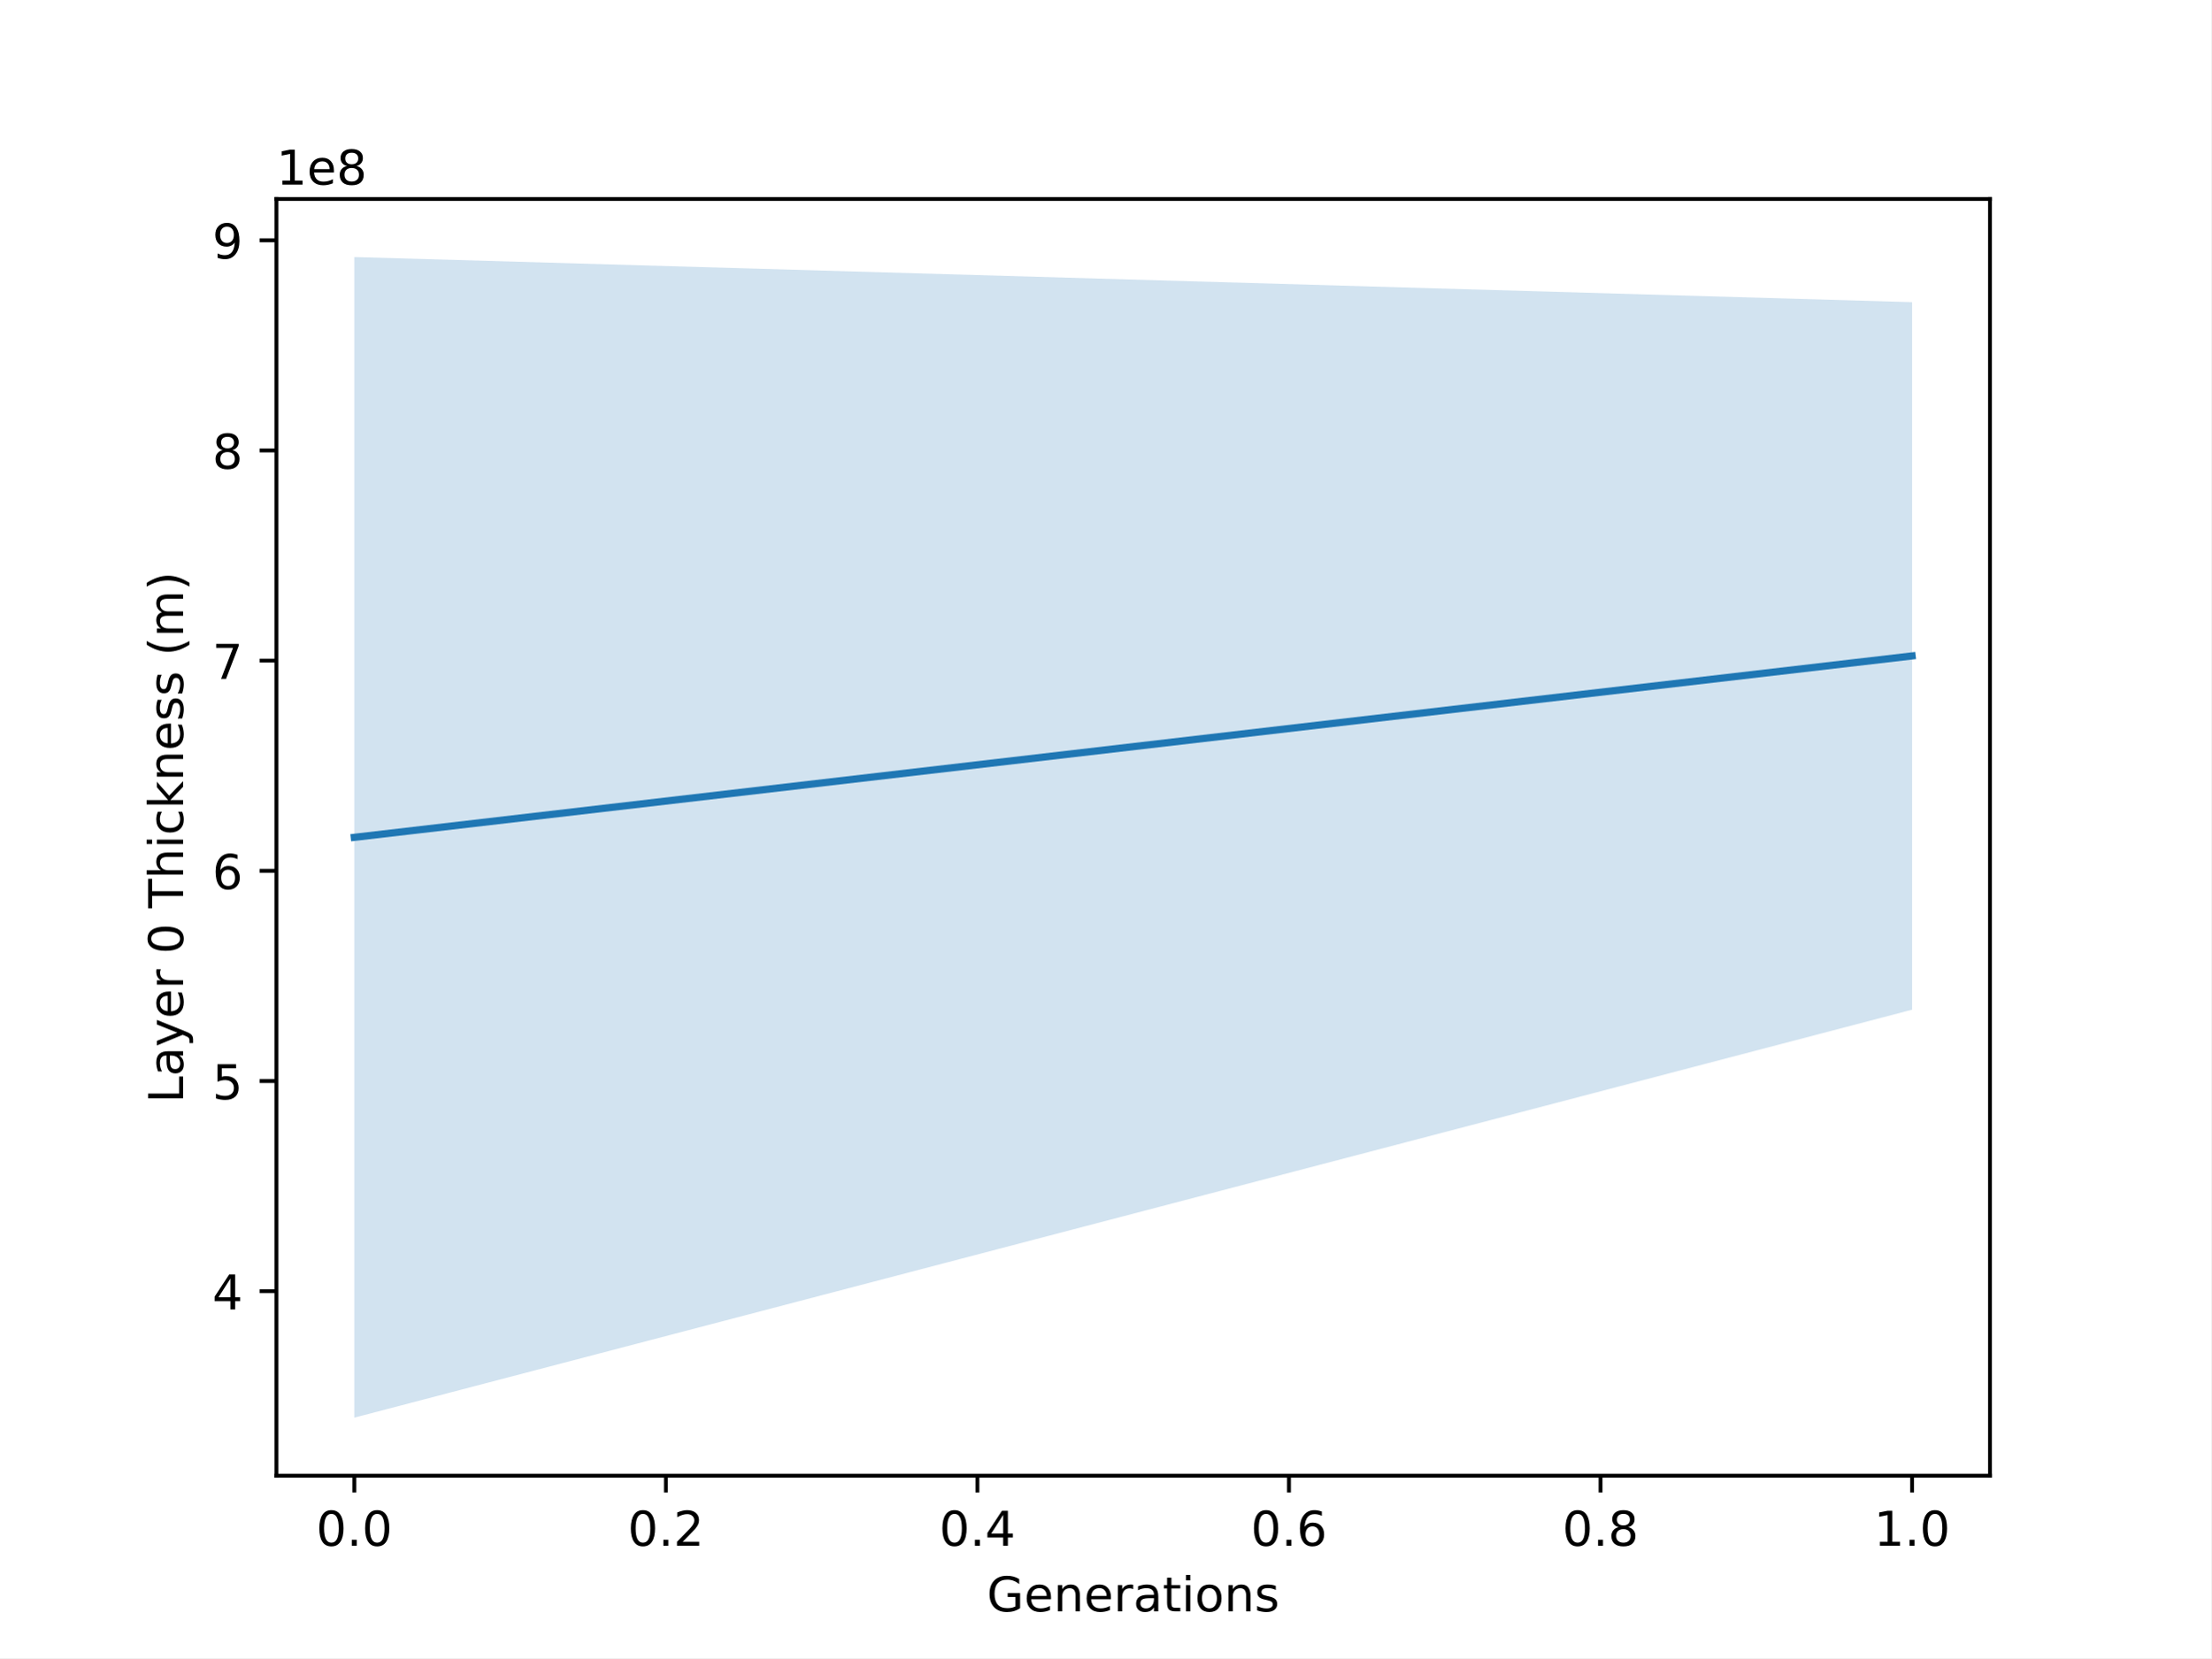
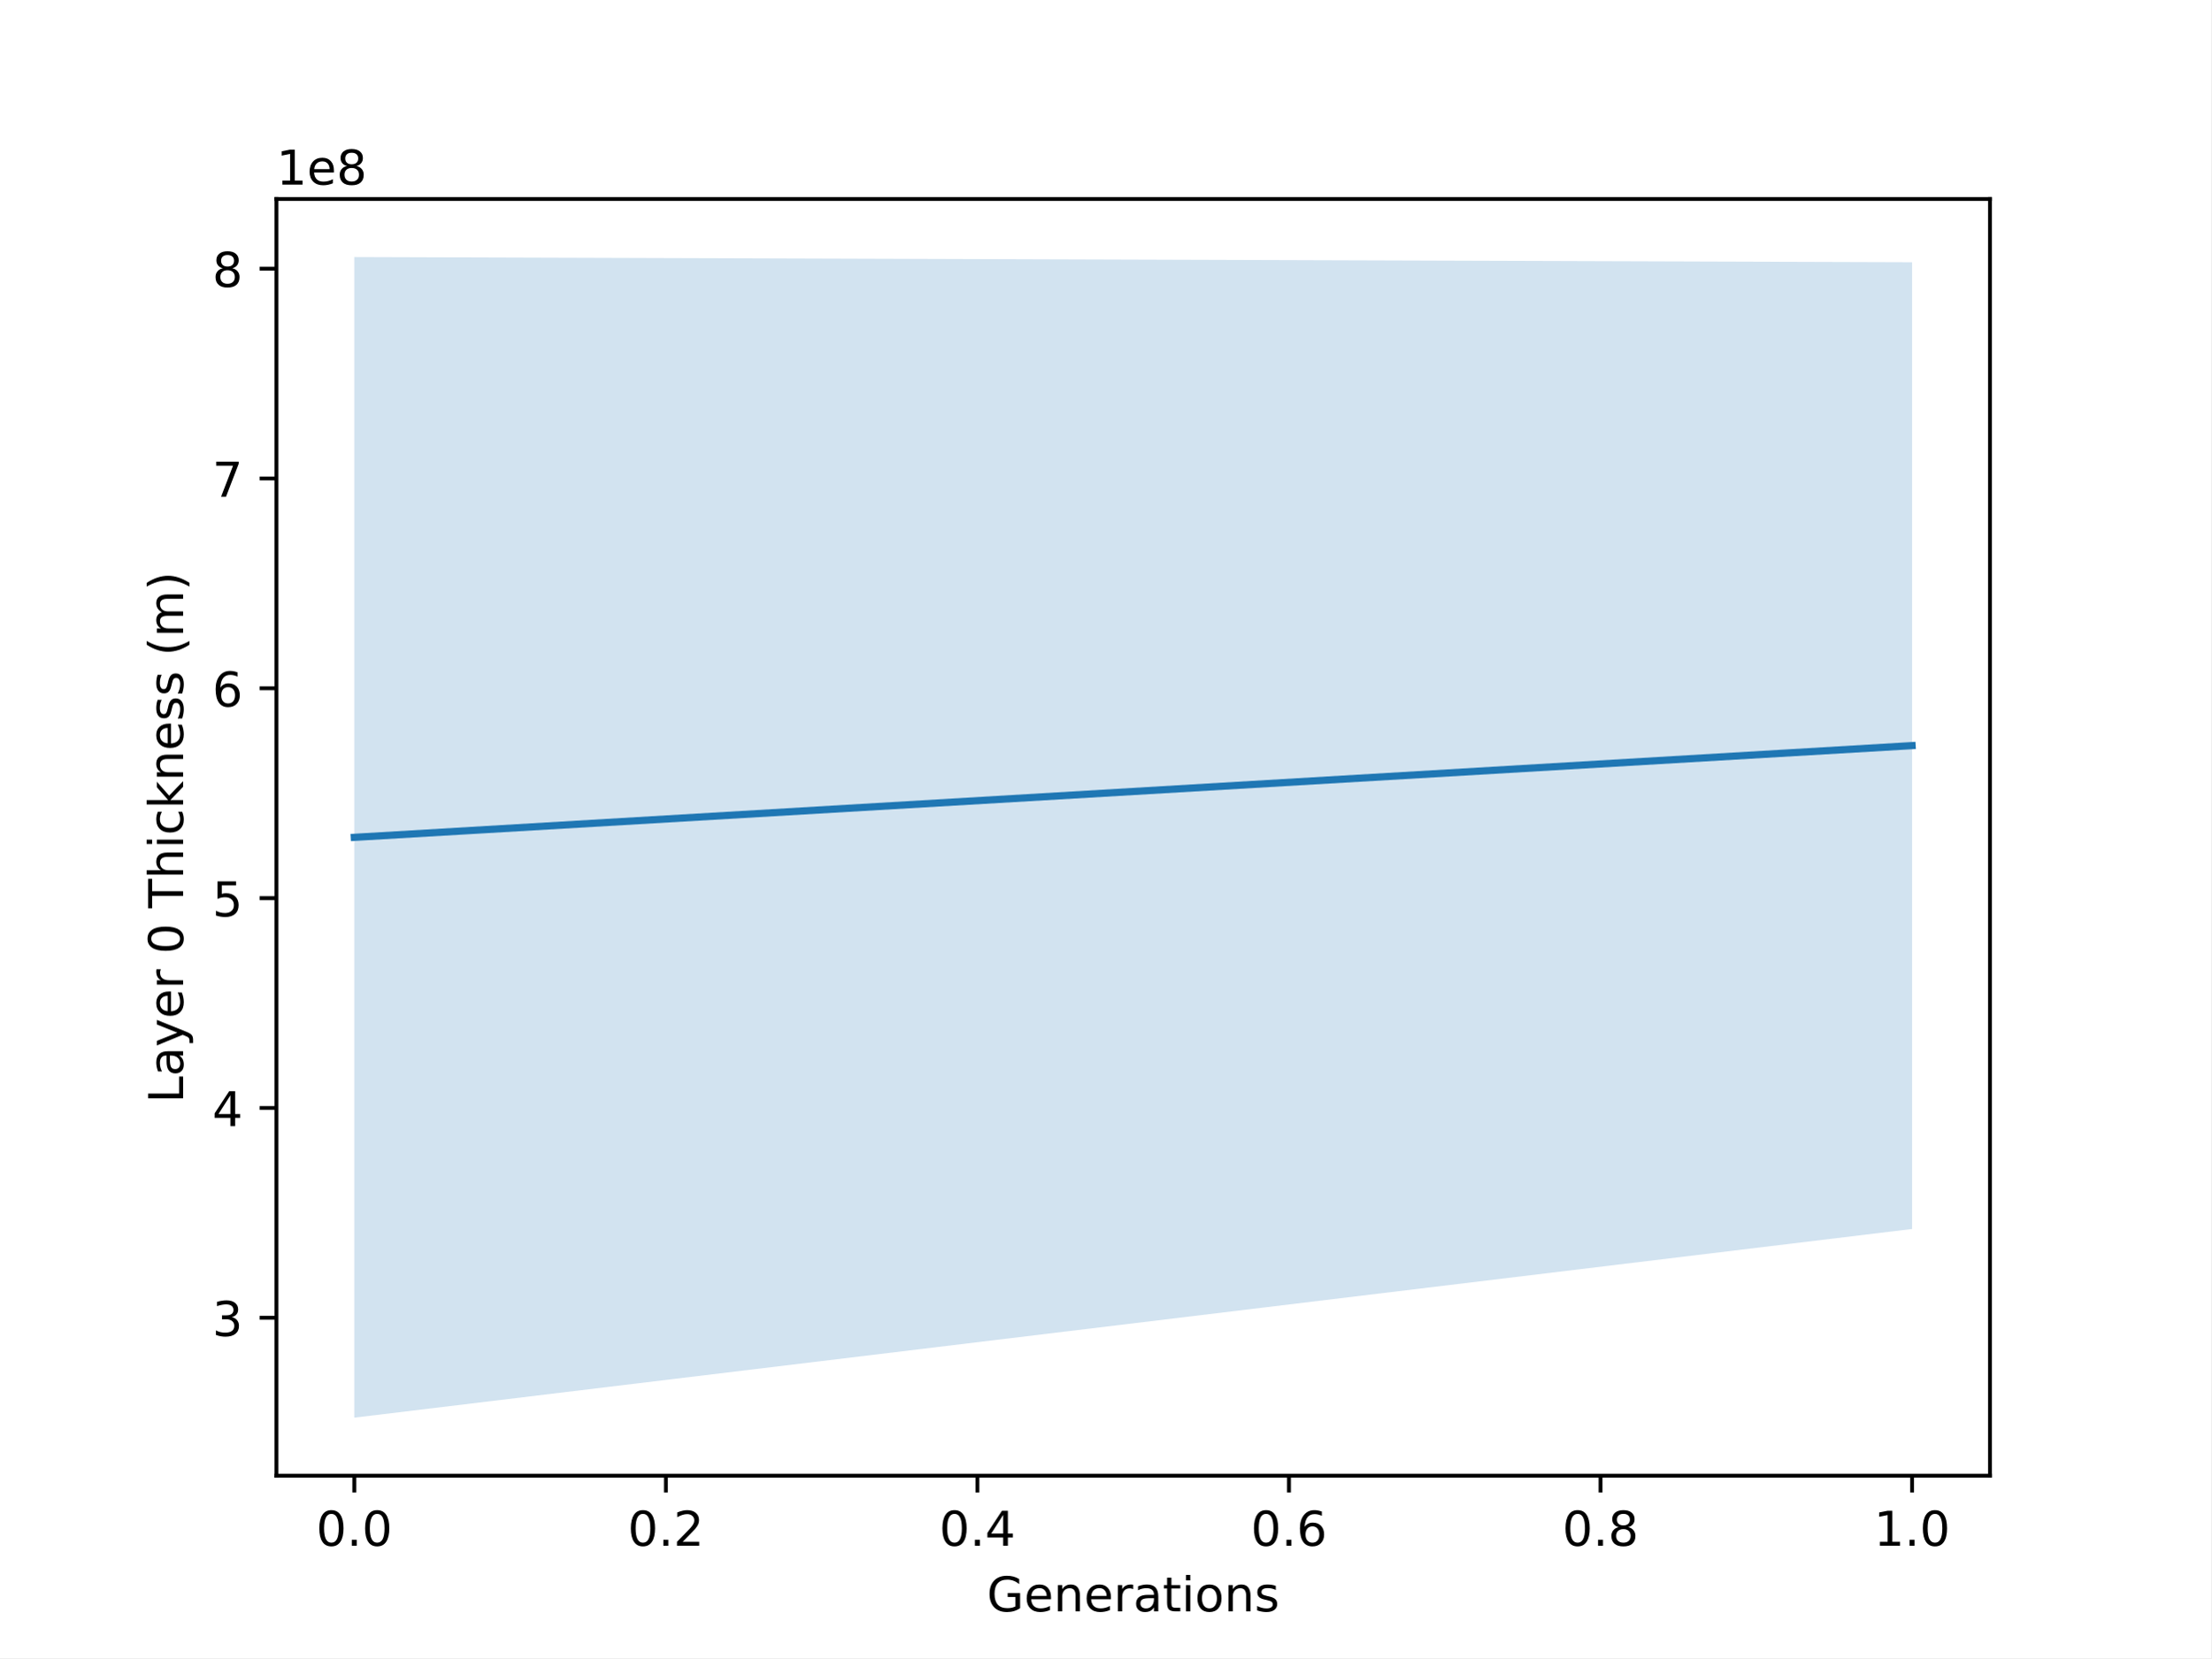
<svg xmlns="http://www.w3.org/2000/svg" xmlns:xlink="http://www.w3.org/1999/xlink" width="460.8pt" height="345.6pt" viewBox="0 0 460.8 345.6" version="1.1">
  <defs>
    <style type="text/css">*{stroke-linejoin: round; stroke-linecap: butt}</style>
  </defs>
  <g id="figure_1">
    <g id="patch_1">
      <path d="M 0 345.6  L 460.8 345.6  L 460.8 0  L 0 0  z " style="fill: #ffffff" />
    </g>
    <g id="axes_1">
      <g id="patch_2">
        <path d="M 57.6 307.584  L 414.72 307.584  L 414.72 41.472  L 57.6 41.472  z " style="fill: #ffffff" />
      </g>
      <g id="PolyCollection_1">
-         <path d="M 73.833 53.568  L 73.833 295.488  L 398.487 210.452  L 398.487 62.976  L 398.487 62.976  L 73.833 53.568  z " clip-path="url(#p6d85aee843)" style="fill: #1f77b4; fill-opacity: 0.2" />
+         <path d="M 73.833 53.568  L 73.833 295.488  L 398.487 256.16  L 398.487 54.657  L 398.487 54.657  L 73.833 53.568  z " clip-path="url(#p9c24baa411)" style="fill: #1f77b4; fill-opacity: 0.2" />
      </g>
      <g id="matplotlib.axis_1">
        <g id="xtick_1">
          <g id="line2d_1">
            <defs>
-               <path id="m1da5fcaf8e" d="M 0 0  L 0 3.5  " style="stroke: #000000; stroke-width: 0.8" />
+               <path id="m07ca253f27" d="M 0 0  L 0 3.5  " style="stroke: #000000; stroke-width: 0.8" />
            </defs>
            <g>
-               <use xlink:href="#m1da5fcaf8e" x="73.833" y="307.584" style="stroke: #000000; stroke-width: 0.8" />
+               <use xlink:href="#m07ca253f27" x="73.833" y="307.584" style="stroke: #000000; stroke-width: 0.8" />
            </g>
          </g>
          <g id="text_1">
            <g transform="translate(65.88116 322.1824)scale(0.1 -0.1)">
              <defs>
                <path id="DejaVuSans-30" d="M 2034 4250  Q 1547 4250 1301 3770  Q 1056 3291 1056 2328  Q 1056 1369 1301 889  Q 1547 409 2034 409  Q 2525 409 2770 889  Q 3016 1369 3016 2328  Q 3016 3291 2770 3770  Q 2525 4250 2034 4250  z M 2034 4750  Q 2819 4750 3233 4129  Q 3647 3509 3647 2328  Q 3647 1150 3233 529  Q 2819 -91 2034 -91  Q 1250 -91 836 529  Q 422 1150 422 2328  Q 422 3509 836 4129  Q 1250 4750 2034 4750  z " transform="scale(0.015625)" />
                <path id="DejaVuSans-2e" d="M 684 794  L 1344 794  L 1344 0  L 684 0  L 684 794  z " transform="scale(0.015625)" />
              </defs>
              <use xlink:href="#DejaVuSans-30" />
              <use xlink:href="#DejaVuSans-2e" x="63.623" />
              <use xlink:href="#DejaVuSans-30" x="95.41" />
            </g>
          </g>
        </g>
        <g id="xtick_2">
          <g id="line2d_2">
            <g>
-               <use xlink:href="#m1da5fcaf8e" x="138.764" y="307.584" style="stroke: #000000; stroke-width: 0.8" />
+               <use xlink:href="#m07ca253f27" x="138.764" y="307.584" style="stroke: #000000; stroke-width: 0.8" />
            </g>
          </g>
          <g id="text_2">
            <g transform="translate(130.8121 322.1824)scale(0.1 -0.1)">
              <defs>
                <path id="DejaVuSans-32" d="M 1228 531  L 3431 531  L 3431 0  L 469 0  L 469 531  Q 828 903 1448 1529  Q 2069 2156 2228 2338  Q 2531 2678 2651 2914  Q 2772 3150 2772 3378  Q 2772 3750 2511 3984  Q 2250 4219 1831 4219  Q 1534 4219 1204 4116  Q 875 4013 500 3803  L 500 4441  Q 881 4594 1212 4672  Q 1544 4750 1819 4750  Q 2544 4750 2975 4387  Q 3406 4025 3406 3419  Q 3406 3131 3298 2873  Q 3191 2616 2906 2266  Q 2828 2175 2409 1742  Q 1991 1309 1228 531  z " transform="scale(0.015625)" />
              </defs>
              <use xlink:href="#DejaVuSans-30" />
              <use xlink:href="#DejaVuSans-2e" x="63.623" />
              <use xlink:href="#DejaVuSans-32" x="95.41" />
            </g>
          </g>
        </g>
        <g id="xtick_3">
          <g id="line2d_3">
            <g>
-               <use xlink:href="#m1da5fcaf8e" x="203.695" y="307.584" style="stroke: #000000; stroke-width: 0.8" />
+               <use xlink:href="#m07ca253f27" x="203.695" y="307.584" style="stroke: #000000; stroke-width: 0.8" />
            </g>
          </g>
          <g id="text_3">
            <g transform="translate(195.743 322.1824)scale(0.1 -0.1)">
              <defs>
                <path id="DejaVuSans-34" d="M 2419 4116  L 825 1625  L 2419 1625  L 2419 4116  z M 2253 4666  L 3047 4666  L 3047 1625  L 3713 1625  L 3713 1100  L 3047 1100  L 3047 0  L 2419 0  L 2419 1100  L 313 1100  L 313 1709  L 2253 4666  z " transform="scale(0.015625)" />
              </defs>
              <use xlink:href="#DejaVuSans-30" />
              <use xlink:href="#DejaVuSans-2e" x="63.623" />
              <use xlink:href="#DejaVuSans-34" x="95.41" />
            </g>
          </g>
        </g>
        <g id="xtick_4">
          <g id="line2d_4">
            <g>
-               <use xlink:href="#m1da5fcaf8e" x="268.625" y="307.584" style="stroke: #000000; stroke-width: 0.8" />
+               <use xlink:href="#m07ca253f27" x="268.625" y="307.584" style="stroke: #000000; stroke-width: 0.8" />
            </g>
          </g>
          <g id="text_4">
            <g transform="translate(260.6739 322.1824)scale(0.1 -0.1)">
              <defs>
                <path id="DejaVuSans-36" d="M 2113 2584  Q 1688 2584 1439 2293  Q 1191 2003 1191 1497  Q 1191 994 1439 701  Q 1688 409 2113 409  Q 2538 409 2786 701  Q 3034 994 3034 1497  Q 3034 2003 2786 2293  Q 2538 2584 2113 2584  z M 3366 4563  L 3366 3988  Q 3128 4100 2886 4159  Q 2644 4219 2406 4219  Q 1781 4219 1451 3797  Q 1122 3375 1075 2522  Q 1259 2794 1537 2939  Q 1816 3084 2150 3084  Q 2853 3084 3261 2657  Q 3669 2231 3669 1497  Q 3669 778 3244 343  Q 2819 -91 2113 -91  Q 1303 -91 875 529  Q 447 1150 447 2328  Q 447 3434 972 4092  Q 1497 4750 2381 4750  Q 2619 4750 2861 4703  Q 3103 4656 3366 4563  z " transform="scale(0.015625)" />
              </defs>
              <use xlink:href="#DejaVuSans-30" />
              <use xlink:href="#DejaVuSans-2e" x="63.623" />
              <use xlink:href="#DejaVuSans-36" x="95.41" />
            </g>
          </g>
        </g>
        <g id="xtick_5">
          <g id="line2d_5">
            <g>
-               <use xlink:href="#m1da5fcaf8e" x="333.556" y="307.584" style="stroke: #000000; stroke-width: 0.8" />
+               <use xlink:href="#m07ca253f27" x="333.556" y="307.584" style="stroke: #000000; stroke-width: 0.8" />
            </g>
          </g>
          <g id="text_5">
            <g transform="translate(325.6048 322.1824)scale(0.1 -0.1)">
              <defs>
                <path id="DejaVuSans-38" d="M 2034 2216  Q 1584 2216 1326 1975  Q 1069 1734 1069 1313  Q 1069 891 1326 650  Q 1584 409 2034 409  Q 2484 409 2743 651  Q 3003 894 3003 1313  Q 3003 1734 2745 1975  Q 2488 2216 2034 2216  z M 1403 2484  Q 997 2584 770 2862  Q 544 3141 544 3541  Q 544 4100 942 4425  Q 1341 4750 2034 4750  Q 2731 4750 3128 4425  Q 3525 4100 3525 3541  Q 3525 3141 3298 2862  Q 3072 2584 2669 2484  Q 3125 2378 3379 2068  Q 3634 1759 3634 1313  Q 3634 634 3220 271  Q 2806 -91 2034 -91  Q 1263 -91 848 271  Q 434 634 434 1313  Q 434 1759 690 2068  Q 947 2378 1403 2484  z M 1172 3481  Q 1172 3119 1398 2916  Q 1625 2713 2034 2713  Q 2441 2713 2670 2916  Q 2900 3119 2900 3481  Q 2900 3844 2670 4047  Q 2441 4250 2034 4250  Q 1625 4250 1398 4047  Q 1172 3844 1172 3481  z " transform="scale(0.015625)" />
              </defs>
              <use xlink:href="#DejaVuSans-30" />
              <use xlink:href="#DejaVuSans-2e" x="63.623" />
              <use xlink:href="#DejaVuSans-38" x="95.41" />
            </g>
          </g>
        </g>
        <g id="xtick_6">
          <g id="line2d_6">
            <g>
-               <use xlink:href="#m1da5fcaf8e" x="398.487" y="307.584" style="stroke: #000000; stroke-width: 0.8" />
+               <use xlink:href="#m07ca253f27" x="398.487" y="307.584" style="stroke: #000000; stroke-width: 0.8" />
            </g>
          </g>
          <g id="text_6">
            <g transform="translate(390.5357 322.1824)scale(0.1 -0.1)">
              <defs>
                <path id="DejaVuSans-31" d="M 794 531  L 1825 531  L 1825 4091  L 703 3866  L 703 4441  L 1819 4666  L 2450 4666  L 2450 531  L 3481 531  L 3481 0  L 794 0  L 794 531  z " transform="scale(0.015625)" />
              </defs>
              <use xlink:href="#DejaVuSans-31" />
              <use xlink:href="#DejaVuSans-2e" x="63.623" />
              <use xlink:href="#DejaVuSans-30" x="95.41" />
            </g>
          </g>
        </g>
        <g id="text_7">
          <g transform="translate(205.6623 335.8606)scale(0.1 -0.1)">
            <defs>
              <path id="DejaVuSans-47" d="M 3809 666  L 3809 1919  L 2778 1919  L 2778 2438  L 4434 2438  L 4434 434  Q 4069 175 3628 42  Q 3188 -91 2688 -91  Q 1594 -91 976 548  Q 359 1188 359 2328  Q 359 3472 976 4111  Q 1594 4750 2688 4750  Q 3144 4750 3555 4637  Q 3966 4525 4313 4306  L 4313 3634  Q 3963 3931 3569 4081  Q 3175 4231 2741 4231  Q 1884 4231 1454 3753  Q 1025 3275 1025 2328  Q 1025 1384 1454 906  Q 1884 428 2741 428  Q 3075 428 3337 486  Q 3600 544 3809 666  z " transform="scale(0.015625)" />
              <path id="DejaVuSans-65" d="M 3597 1894  L 3597 1613  L 953 1613  Q 991 1019 1311 708  Q 1631 397 2203 397  Q 2534 397 2845 478  Q 3156 559 3463 722  L 3463 178  Q 3153 47 2828 -22  Q 2503 -91 2169 -91  Q 1331 -91 842 396  Q 353 884 353 1716  Q 353 2575 817 3079  Q 1281 3584 2069 3584  Q 2775 3584 3186 3129  Q 3597 2675 3597 1894  z M 3022 2063  Q 3016 2534 2758 2815  Q 2500 3097 2075 3097  Q 1594 3097 1305 2825  Q 1016 2553 972 2059  L 3022 2063  z " transform="scale(0.015625)" />
              <path id="DejaVuSans-6e" d="M 3513 2113  L 3513 0  L 2938 0  L 2938 2094  Q 2938 2591 2744 2837  Q 2550 3084 2163 3084  Q 1697 3084 1428 2787  Q 1159 2491 1159 1978  L 1159 0  L 581 0  L 581 3500  L 1159 3500  L 1159 2956  Q 1366 3272 1645 3428  Q 1925 3584 2291 3584  Q 2894 3584 3203 3211  Q 3513 2838 3513 2113  z " transform="scale(0.015625)" />
              <path id="DejaVuSans-72" d="M 2631 2963  Q 2534 3019 2420 3045  Q 2306 3072 2169 3072  Q 1681 3072 1420 2755  Q 1159 2438 1159 1844  L 1159 0  L 581 0  L 581 3500  L 1159 3500  L 1159 2956  Q 1341 3275 1631 3429  Q 1922 3584 2338 3584  Q 2397 3584 2469 3576  Q 2541 3569 2628 3553  L 2631 2963  z " transform="scale(0.015625)" />
              <path id="DejaVuSans-61" d="M 2194 1759  Q 1497 1759 1228 1600  Q 959 1441 959 1056  Q 959 750 1161 570  Q 1363 391 1709 391  Q 2188 391 2477 730  Q 2766 1069 2766 1631  L 2766 1759  L 2194 1759  z M 3341 1997  L 3341 0  L 2766 0  L 2766 531  Q 2569 213 2275 61  Q 1981 -91 1556 -91  Q 1019 -91 701 211  Q 384 513 384 1019  Q 384 1609 779 1909  Q 1175 2209 1959 2209  L 2766 2209  L 2766 2266  Q 2766 2663 2505 2880  Q 2244 3097 1772 3097  Q 1472 3097 1187 3025  Q 903 2953 641 2809  L 641 3341  Q 956 3463 1253 3523  Q 1550 3584 1831 3584  Q 2591 3584 2966 3190  Q 3341 2797 3341 1997  z " transform="scale(0.015625)" />
              <path id="DejaVuSans-74" d="M 1172 4494  L 1172 3500  L 2356 3500  L 2356 3053  L 1172 3053  L 1172 1153  Q 1172 725 1289 603  Q 1406 481 1766 481  L 2356 481  L 2356 0  L 1766 0  Q 1100 0 847 248  Q 594 497 594 1153  L 594 3053  L 172 3053  L 172 3500  L 594 3500  L 594 4494  L 1172 4494  z " transform="scale(0.015625)" />
              <path id="DejaVuSans-69" d="M 603 3500  L 1178 3500  L 1178 0  L 603 0  L 603 3500  z M 603 4863  L 1178 4863  L 1178 4134  L 603 4134  L 603 4863  z " transform="scale(0.015625)" />
              <path id="DejaVuSans-6f" d="M 1959 3097  Q 1497 3097 1228 2736  Q 959 2375 959 1747  Q 959 1119 1226 758  Q 1494 397 1959 397  Q 2419 397 2687 759  Q 2956 1122 2956 1747  Q 2956 2369 2687 2733  Q 2419 3097 1959 3097  z M 1959 3584  Q 2709 3584 3137 3096  Q 3566 2609 3566 1747  Q 3566 888 3137 398  Q 2709 -91 1959 -91  Q 1206 -91 779 398  Q 353 888 353 1747  Q 353 2609 779 3096  Q 1206 3584 1959 3584  z " transform="scale(0.015625)" />
              <path id="DejaVuSans-73" d="M 2834 3397  L 2834 2853  Q 2591 2978 2328 3040  Q 2066 3103 1784 3103  Q 1356 3103 1142 2972  Q 928 2841 928 2578  Q 928 2378 1081 2264  Q 1234 2150 1697 2047  L 1894 2003  Q 2506 1872 2764 1633  Q 3022 1394 3022 966  Q 3022 478 2636 193  Q 2250 -91 1575 -91  Q 1294 -91 989 -36  Q 684 19 347 128  L 347 722  Q 666 556 975 473  Q 1284 391 1588 391  Q 1994 391 2212 530  Q 2431 669 2431 922  Q 2431 1156 2273 1281  Q 2116 1406 1581 1522  L 1381 1569  Q 847 1681 609 1914  Q 372 2147 372 2553  Q 372 3047 722 3315  Q 1072 3584 1716 3584  Q 2034 3584 2315 3537  Q 2597 3491 2834 3397  z " transform="scale(0.015625)" />
            </defs>
            <use xlink:href="#DejaVuSans-47" />
            <use xlink:href="#DejaVuSans-65" x="77.49" />
            <use xlink:href="#DejaVuSans-6e" x="139.014" />
            <use xlink:href="#DejaVuSans-65" x="202.393" />
            <use xlink:href="#DejaVuSans-72" x="263.916" />
            <use xlink:href="#DejaVuSans-61" x="305.029" />
            <use xlink:href="#DejaVuSans-74" x="366.309" />
            <use xlink:href="#DejaVuSans-69" x="405.518" />
            <use xlink:href="#DejaVuSans-6f" x="433.301" />
            <use xlink:href="#DejaVuSans-6e" x="494.482" />
            <use xlink:href="#DejaVuSans-73" x="557.861" />
          </g>
        </g>
      </g>
      <g id="matplotlib.axis_2">
        <g id="ytick_1">
          <g id="line2d_7">
            <defs>
-               <path id="maa671664de" d="M 0 0  L -3.5 0  " style="stroke: #000000; stroke-width: 0.8" />
+               <path id="m9452a7e593" d="M 0 0  L -3.5 0  " style="stroke: #000000; stroke-width: 0.8" />
            </defs>
            <g>
-               <use xlink:href="#maa671664de" x="57.6" y="269.129" style="stroke: #000000; stroke-width: 0.8" />
+               <use xlink:href="#m9452a7e593" x="57.6" y="274.668" style="stroke: #000000; stroke-width: 0.8" />
            </g>
          </g>
          <g id="text_8">
-             <g transform="translate(44.2375 272.9278)scale(0.1 -0.1)">
-               <use xlink:href="#DejaVuSans-34" />
+             <g transform="translate(44.2375 278.4672)scale(0.1 -0.1)">
+               <defs>
+                 <path id="DejaVuSans-33" d="M 2597 2516  Q 3050 2419 3304 2112  Q 3559 1806 3559 1356  Q 3559 666 3084 287  Q 2609 -91 1734 -91  Q 1441 -91 1130 -33  Q 819 25 488 141  L 488 750  Q 750 597 1062 519  Q 1375 441 1716 441  Q 2309 441 2620 675  Q 2931 909 2931 1356  Q 2931 1769 2642 2001  Q 2353 2234 1838 2234  L 1294 2234  L 1294 2753  L 1863 2753  Q 2328 2753 2575 2939  Q 2822 3125 2822 3475  Q 2822 3834 2567 4026  Q 2313 4219 1838 4219  Q 1578 4219 1281 4162  Q 984 4106 628 3988  L 628 4550  Q 988 4650 1302 4700  Q 1616 4750 1894 4750  Q 2613 4750 3031 4423  Q 3450 4097 3450 3541  Q 3450 3153 3228 2886  Q 3006 2619 2597 2516  z " transform="scale(0.015625)" />
+               </defs>
+               <use xlink:href="#DejaVuSans-33" />
            </g>
          </g>
        </g>
        <g id="ytick_2">
          <g id="line2d_8">
            <g>
-               <use xlink:href="#maa671664de" x="57.6" y="225.318" style="stroke: #000000; stroke-width: 0.8" />
+               <use xlink:href="#m9452a7e593" x="57.6" y="230.932" style="stroke: #000000; stroke-width: 0.8" />
            </g>
          </g>
          <g id="text_9">
-             <g transform="translate(44.2375 229.1171)scale(0.1 -0.1)">
-               <defs>
-                 <path id="DejaVuSans-35" d="M 691 4666  L 3169 4666  L 3169 4134  L 1269 4134  L 1269 2991  Q 1406 3038 1543 3061  Q 1681 3084 1819 3084  Q 2600 3084 3056 2656  Q 3513 2228 3513 1497  Q 3513 744 3044 326  Q 2575 -91 1722 -91  Q 1428 -91 1123 -41  Q 819 9 494 109  L 494 744  Q 775 591 1075 516  Q 1375 441 1709 441  Q 2250 441 2565 725  Q 2881 1009 2881 1497  Q 2881 1984 2565 2268  Q 2250 2553 1709 2553  Q 1456 2553 1204 2497  Q 953 2441 691 2322  L 691 4666  z " transform="scale(0.015625)" />
-               </defs>
-               <use xlink:href="#DejaVuSans-35" />
+             <g transform="translate(44.2375 234.7309)scale(0.1 -0.1)">
+               <use xlink:href="#DejaVuSans-34" />
            </g>
          </g>
        </g>
        <g id="ytick_3">
          <g id="line2d_9">
            <g>
-               <use xlink:href="#maa671664de" x="57.6" y="181.507" style="stroke: #000000; stroke-width: 0.8" />
+               <use xlink:href="#m9452a7e593" x="57.6" y="187.195" style="stroke: #000000; stroke-width: 0.8" />
            </g>
          </g>
          <g id="text_10">
-             <g transform="translate(44.2375 185.3064)scale(0.1 -0.1)">
-               <use xlink:href="#DejaVuSans-36" />
+             <g transform="translate(44.2375 190.9946)scale(0.1 -0.1)">
+               <defs>
+                 <path id="DejaVuSans-35" d="M 691 4666  L 3169 4666  L 3169 4134  L 1269 4134  L 1269 2991  Q 1406 3038 1543 3061  Q 1681 3084 1819 3084  Q 2600 3084 3056 2656  Q 3513 2228 3513 1497  Q 3513 744 3044 326  Q 2575 -91 1722 -91  Q 1428 -91 1123 -41  Q 819 9 494 109  L 494 744  Q 775 591 1075 516  Q 1375 441 1709 441  Q 2250 441 2565 725  Q 2881 1009 2881 1497  Q 2881 1984 2565 2268  Q 2250 2553 1709 2553  Q 1456 2553 1204 2497  Q 953 2441 691 2322  L 691 4666  z " transform="scale(0.015625)" />
+               </defs>
+               <use xlink:href="#DejaVuSans-35" />
            </g>
          </g>
        </g>
        <g id="ytick_4">
          <g id="line2d_10">
            <g>
-               <use xlink:href="#maa671664de" x="57.6" y="137.696" style="stroke: #000000; stroke-width: 0.8" />
+               <use xlink:href="#m9452a7e593" x="57.6" y="143.459" style="stroke: #000000; stroke-width: 0.8" />
            </g>
          </g>
          <g id="text_11">
-             <g transform="translate(44.2375 141.4956)scale(0.1 -0.1)">
-               <defs>
-                 <path id="DejaVuSans-37" d="M 525 4666  L 3525 4666  L 3525 4397  L 1831 0  L 1172 0  L 2766 4134  L 525 4134  L 525 4666  z " transform="scale(0.015625)" />
-               </defs>
-               <use xlink:href="#DejaVuSans-37" />
+             <g transform="translate(44.2375 147.2582)scale(0.1 -0.1)">
+               <use xlink:href="#DejaVuSans-36" />
            </g>
          </g>
        </g>
        <g id="ytick_5">
          <g id="line2d_11">
            <g>
-               <use xlink:href="#maa671664de" x="57.6" y="93.886" style="stroke: #000000; stroke-width: 0.8" />
+               <use xlink:href="#m9452a7e593" x="57.6" y="99.723" style="stroke: #000000; stroke-width: 0.8" />
            </g>
          </g>
          <g id="text_12">
-             <g transform="translate(44.2375 97.68488)scale(0.1 -0.1)">
-               <use xlink:href="#DejaVuSans-38" />
+             <g transform="translate(44.2375 103.5218)scale(0.1 -0.1)">
+               <defs>
+                 <path id="DejaVuSans-37" d="M 525 4666  L 3525 4666  L 3525 4397  L 1831 0  L 1172 0  L 2766 4134  L 525 4134  L 525 4666  z " transform="scale(0.015625)" />
+               </defs>
+               <use xlink:href="#DejaVuSans-37" />
            </g>
          </g>
        </g>
        <g id="ytick_6">
          <g id="line2d_12">
            <g>
-               <use xlink:href="#maa671664de" x="57.6" y="50.075" style="stroke: #000000; stroke-width: 0.8" />
+               <use xlink:href="#m9452a7e593" x="57.6" y="55.986" style="stroke: #000000; stroke-width: 0.8" />
            </g>
          </g>
          <g id="text_13">
-             <g transform="translate(44.2375 53.87415)scale(0.1 -0.1)">
-               <defs>
-                 <path id="DejaVuSans-39" d="M 703 97  L 703 672  Q 941 559 1184 500  Q 1428 441 1663 441  Q 2288 441 2617 861  Q 2947 1281 2994 2138  Q 2813 1869 2534 1725  Q 2256 1581 1919 1581  Q 1219 1581 811 2004  Q 403 2428 403 3163  Q 403 3881 828 4315  Q 1253 4750 1959 4750  Q 2769 4750 3195 4129  Q 3622 3509 3622 2328  Q 3622 1225 3098 567  Q 2575 -91 1691 -91  Q 1453 -91 1209 -44  Q 966 3 703 97  z M 1959 2075  Q 2384 2075 2632 2365  Q 2881 2656 2881 3163  Q 2881 3666 2632 3958  Q 2384 4250 1959 4250  Q 1534 4250 1286 3958  Q 1038 3666 1038 3163  Q 1038 2656 1286 2365  Q 1534 2075 1959 2075  z " transform="scale(0.015625)" />
-               </defs>
-               <use xlink:href="#DejaVuSans-39" />
+             <g transform="translate(44.2375 59.7855)scale(0.1 -0.1)">
+               <use xlink:href="#DejaVuSans-38" />
            </g>
          </g>
        </g>
        <g id="text_14">
          <g transform="translate(38.15781 229.9007)rotate(-90)scale(0.1 -0.1)">
            <defs>
              <path id="DejaVuSans-4c" d="M 628 4666  L 1259 4666  L 1259 531  L 3531 531  L 3531 0  L 628 0  L 628 4666  z " transform="scale(0.015625)" />
              <path id="DejaVuSans-79" d="M 2059 -325  Q 1816 -950 1584 -1140  Q 1353 -1331 966 -1331  L 506 -1331  L 506 -850  L 844 -850  Q 1081 -850 1212 -737  Q 1344 -625 1503 -206  L 1606 56  L 191 3500  L 800 3500  L 1894 763  L 2988 3500  L 3597 3500  L 2059 -325  z " transform="scale(0.015625)" />
              <path id="DejaVuSans-20" transform="scale(0.015625)" />
              <path id="DejaVuSans-54" d="M -19 4666  L 3928 4666  L 3928 4134  L 2272 4134  L 2272 0  L 1638 0  L 1638 4134  L -19 4134  L -19 4666  z " transform="scale(0.015625)" />
              <path id="DejaVuSans-68" d="M 3513 2113  L 3513 0  L 2938 0  L 2938 2094  Q 2938 2591 2744 2837  Q 2550 3084 2163 3084  Q 1697 3084 1428 2787  Q 1159 2491 1159 1978  L 1159 0  L 581 0  L 581 4863  L 1159 4863  L 1159 2956  Q 1366 3272 1645 3428  Q 1925 3584 2291 3584  Q 2894 3584 3203 3211  Q 3513 2838 3513 2113  z " transform="scale(0.015625)" />
              <path id="DejaVuSans-63" d="M 3122 3366  L 3122 2828  Q 2878 2963 2633 3030  Q 2388 3097 2138 3097  Q 1578 3097 1268 2742  Q 959 2388 959 1747  Q 959 1106 1268 751  Q 1578 397 2138 397  Q 2388 397 2633 464  Q 2878 531 3122 666  L 3122 134  Q 2881 22 2623 -34  Q 2366 -91 2075 -91  Q 1284 -91 818 406  Q 353 903 353 1747  Q 353 2603 823 3093  Q 1294 3584 2113 3584  Q 2378 3584 2631 3529  Q 2884 3475 3122 3366  z " transform="scale(0.015625)" />
              <path id="DejaVuSans-6b" d="M 581 4863  L 1159 4863  L 1159 1991  L 2875 3500  L 3609 3500  L 1753 1863  L 3688 0  L 2938 0  L 1159 1709  L 1159 0  L 581 0  L 581 4863  z " transform="scale(0.015625)" />
              <path id="DejaVuSans-28" d="M 1984 4856  Q 1566 4138 1362 3434  Q 1159 2731 1159 2009  Q 1159 1288 1364 580  Q 1569 -128 1984 -844  L 1484 -844  Q 1016 -109 783 600  Q 550 1309 550 2009  Q 550 2706 781 3412  Q 1013 4119 1484 4856  L 1984 4856  z " transform="scale(0.015625)" />
              <path id="DejaVuSans-6d" d="M 3328 2828  Q 3544 3216 3844 3400  Q 4144 3584 4550 3584  Q 5097 3584 5394 3201  Q 5691 2819 5691 2113  L 5691 0  L 5113 0  L 5113 2094  Q 5113 2597 4934 2840  Q 4756 3084 4391 3084  Q 3944 3084 3684 2787  Q 3425 2491 3425 1978  L 3425 0  L 2847 0  L 2847 2094  Q 2847 2600 2669 2842  Q 2491 3084 2119 3084  Q 1678 3084 1418 2786  Q 1159 2488 1159 1978  L 1159 0  L 581 0  L 581 3500  L 1159 3500  L 1159 2956  Q 1356 3278 1631 3431  Q 1906 3584 2284 3584  Q 2666 3584 2933 3390  Q 3200 3197 3328 2828  z " transform="scale(0.015625)" />
              <path id="DejaVuSans-29" d="M 513 4856  L 1013 4856  Q 1481 4119 1714 3412  Q 1947 2706 1947 2009  Q 1947 1309 1714 600  Q 1481 -109 1013 -844  L 513 -844  Q 928 -128 1133 580  Q 1338 1288 1338 2009  Q 1338 2731 1133 3434  Q 928 4138 513 4856  z " transform="scale(0.015625)" />
            </defs>
            <use xlink:href="#DejaVuSans-4c" />
            <use xlink:href="#DejaVuSans-61" x="55.713" />
            <use xlink:href="#DejaVuSans-79" x="116.992" />
            <use xlink:href="#DejaVuSans-65" x="176.172" />
            <use xlink:href="#DejaVuSans-72" x="237.695" />
            <use xlink:href="#DejaVuSans-20" x="278.809" />
            <use xlink:href="#DejaVuSans-30" x="310.596" />
            <use xlink:href="#DejaVuSans-20" x="374.219" />
            <use xlink:href="#DejaVuSans-54" x="406.006" />
            <use xlink:href="#DejaVuSans-68" x="467.09" />
            <use xlink:href="#DejaVuSans-69" x="530.469" />
            <use xlink:href="#DejaVuSans-63" x="558.252" />
            <use xlink:href="#DejaVuSans-6b" x="613.232" />
            <use xlink:href="#DejaVuSans-6e" x="671.143" />
            <use xlink:href="#DejaVuSans-65" x="734.521" />
            <use xlink:href="#DejaVuSans-73" x="796.045" />
            <use xlink:href="#DejaVuSans-73" x="848.145" />
            <use xlink:href="#DejaVuSans-20" x="900.244" />
            <use xlink:href="#DejaVuSans-28" x="932.031" />
            <use xlink:href="#DejaVuSans-6d" x="971.045" />
            <use xlink:href="#DejaVuSans-29" x="1068.457" />
          </g>
        </g>
        <g id="text_15">
          <g transform="translate(57.6 38.472)scale(0.1 -0.1)">
            <use xlink:href="#DejaVuSans-31" />
            <use xlink:href="#DejaVuSans-65" x="63.623" />
            <use xlink:href="#DejaVuSans-38" x="125.146" />
          </g>
        </g>
      </g>
      <g id="line2d_13">
-         <path d="M 73.833 174.528  L 398.487 136.714  " clip-path="url(#p6d85aee843)" style="fill: none; stroke: #1f77b4; stroke-width: 1.5; stroke-linecap: square" />
+         <path d="M 73.833 174.528  L 398.487 155.409  " clip-path="url(#p9c24baa411)" style="fill: none; stroke: #1f77b4; stroke-width: 1.5; stroke-linecap: square" />
      </g>
      <g id="patch_3">
        <path d="M 57.6 307.584  L 57.6 41.472  " style="fill: none; stroke: #000000; stroke-width: 0.8; stroke-linejoin: miter; stroke-linecap: square" />
      </g>
      <g id="patch_4">
        <path d="M 414.72 307.584  L 414.72 41.472  " style="fill: none; stroke: #000000; stroke-width: 0.8; stroke-linejoin: miter; stroke-linecap: square" />
      </g>
      <g id="patch_5">
        <path d="M 57.6 307.584  L 414.72 307.584  " style="fill: none; stroke: #000000; stroke-width: 0.8; stroke-linejoin: miter; stroke-linecap: square" />
      </g>
      <g id="patch_6">
        <path d="M 57.6 41.472  L 414.72 41.472  " style="fill: none; stroke: #000000; stroke-width: 0.8; stroke-linejoin: miter; stroke-linecap: square" />
      </g>
    </g>
  </g>
  <defs>
-     <clipPath id="p6d85aee843">
+     <clipPath id="p9c24baa411">
      <rect x="57.6" y="41.472" width="357.12" height="266.112" />
    </clipPath>
  </defs>
</svg>
